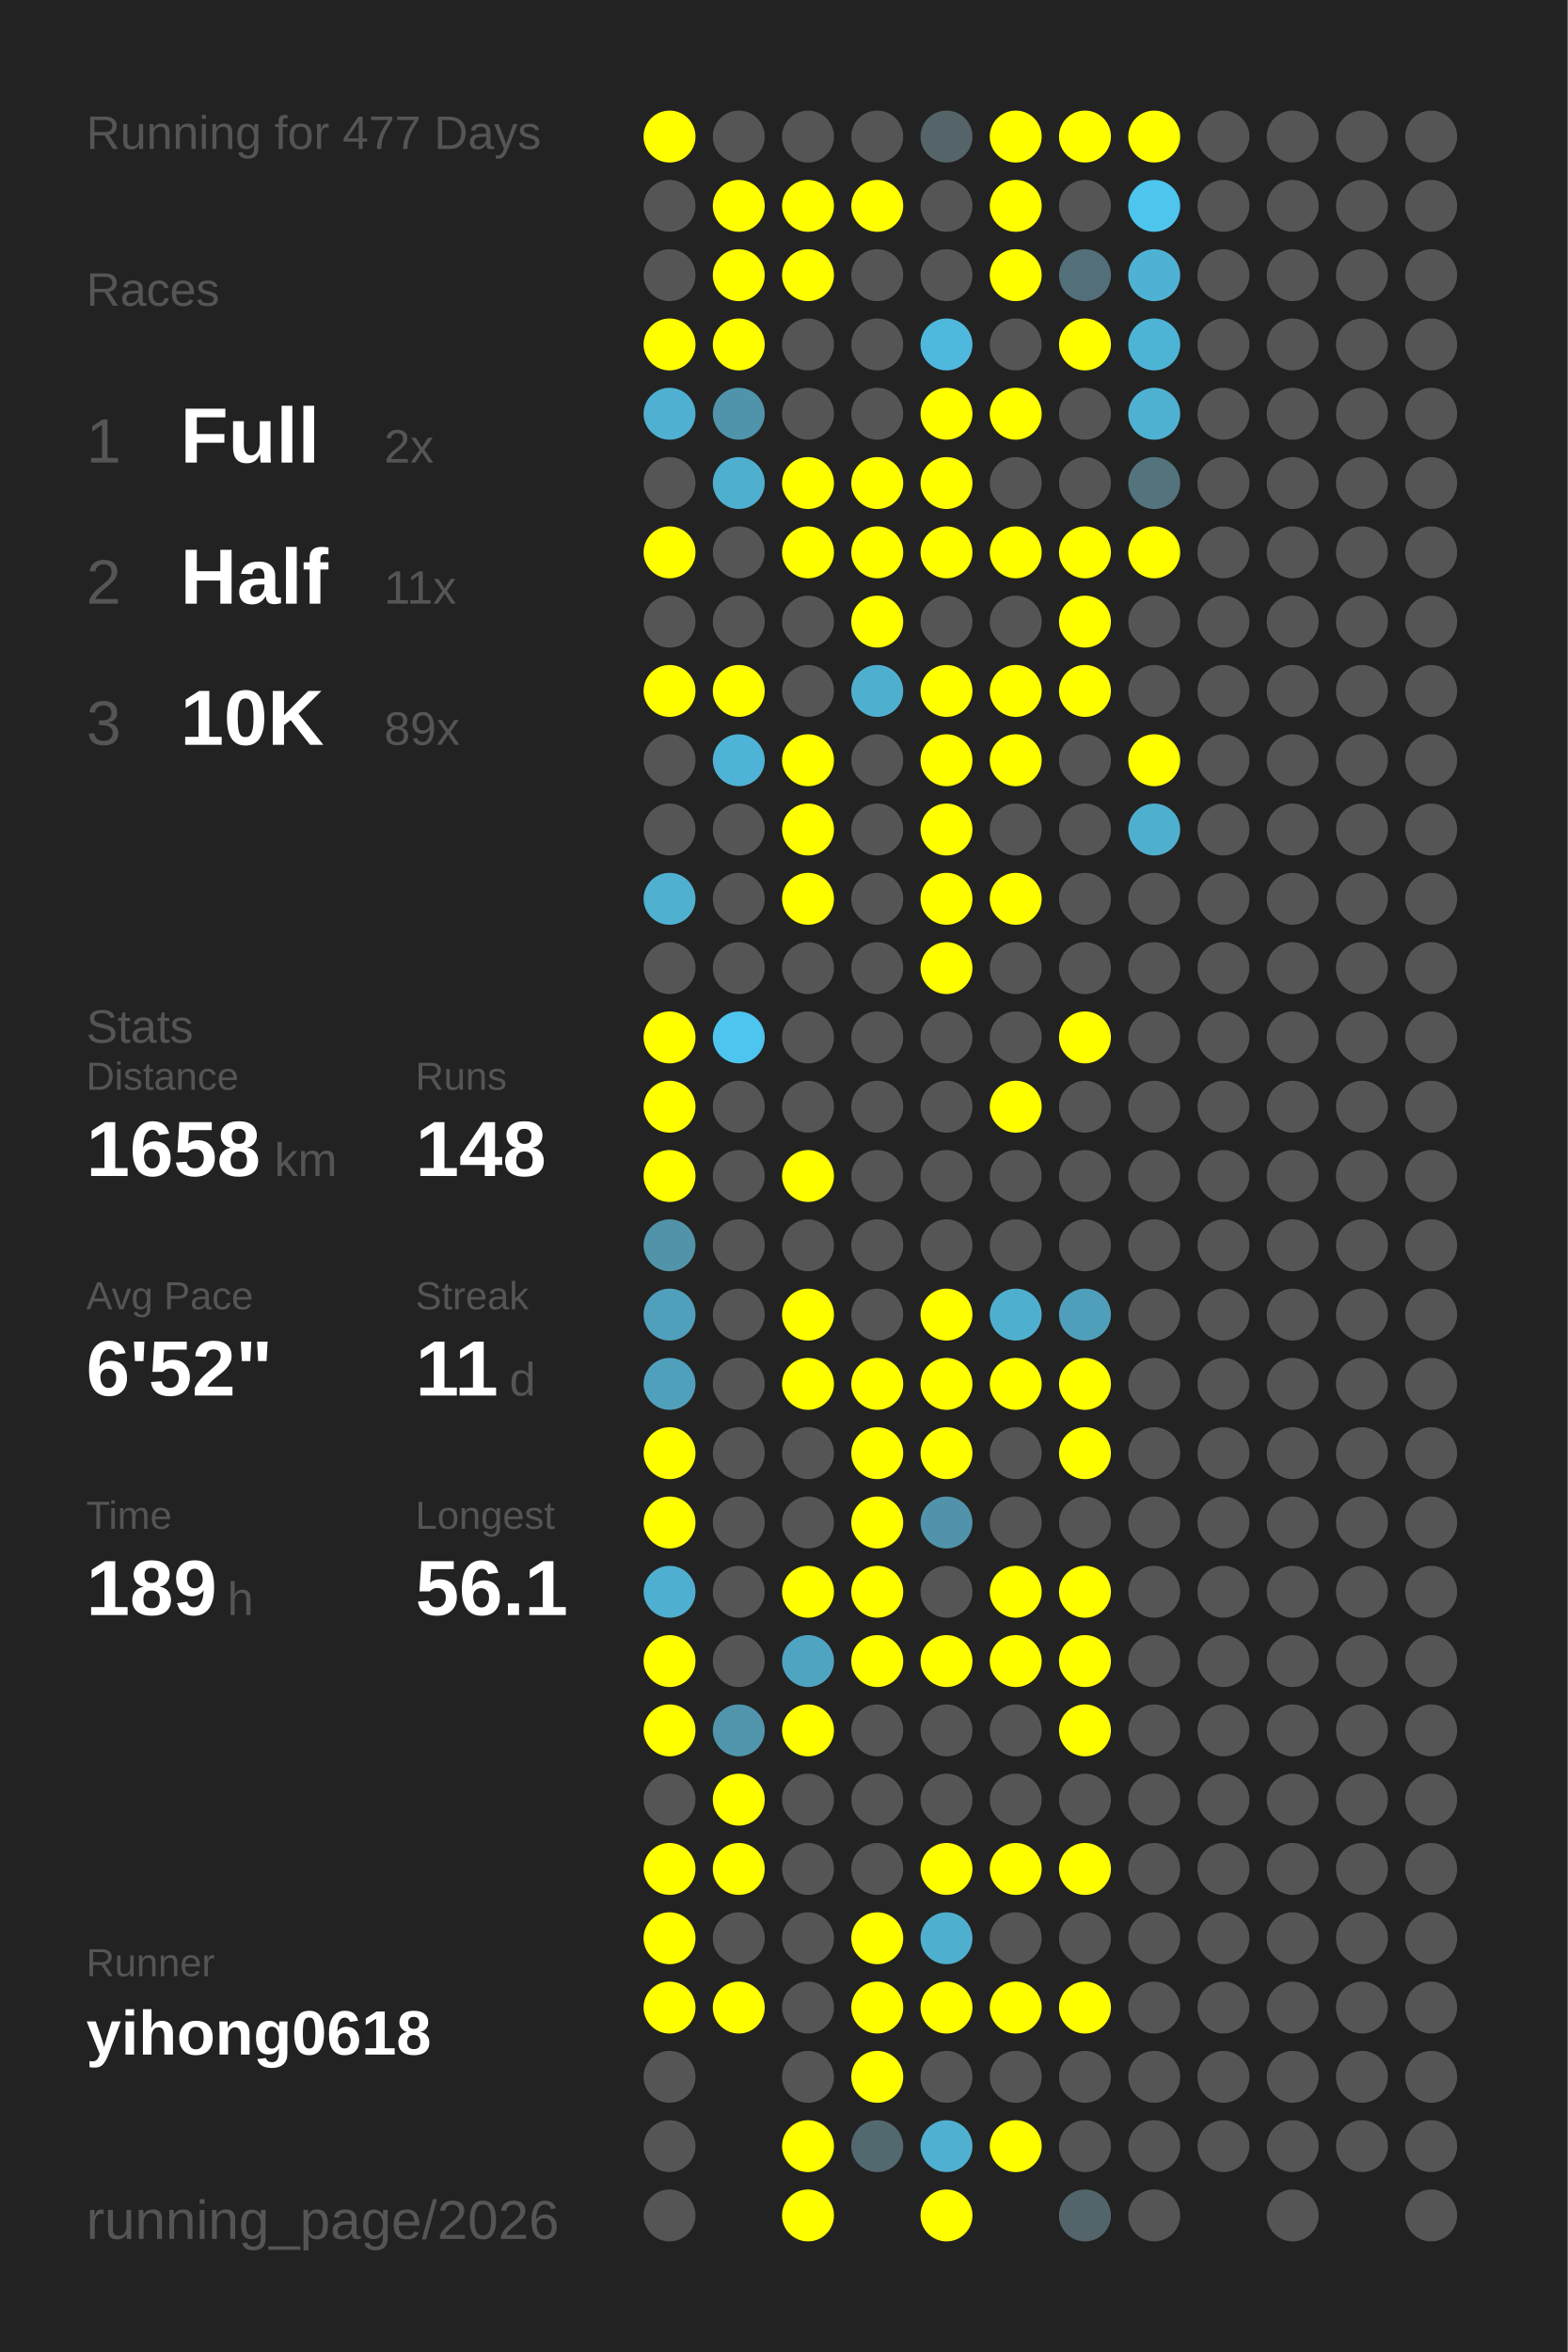
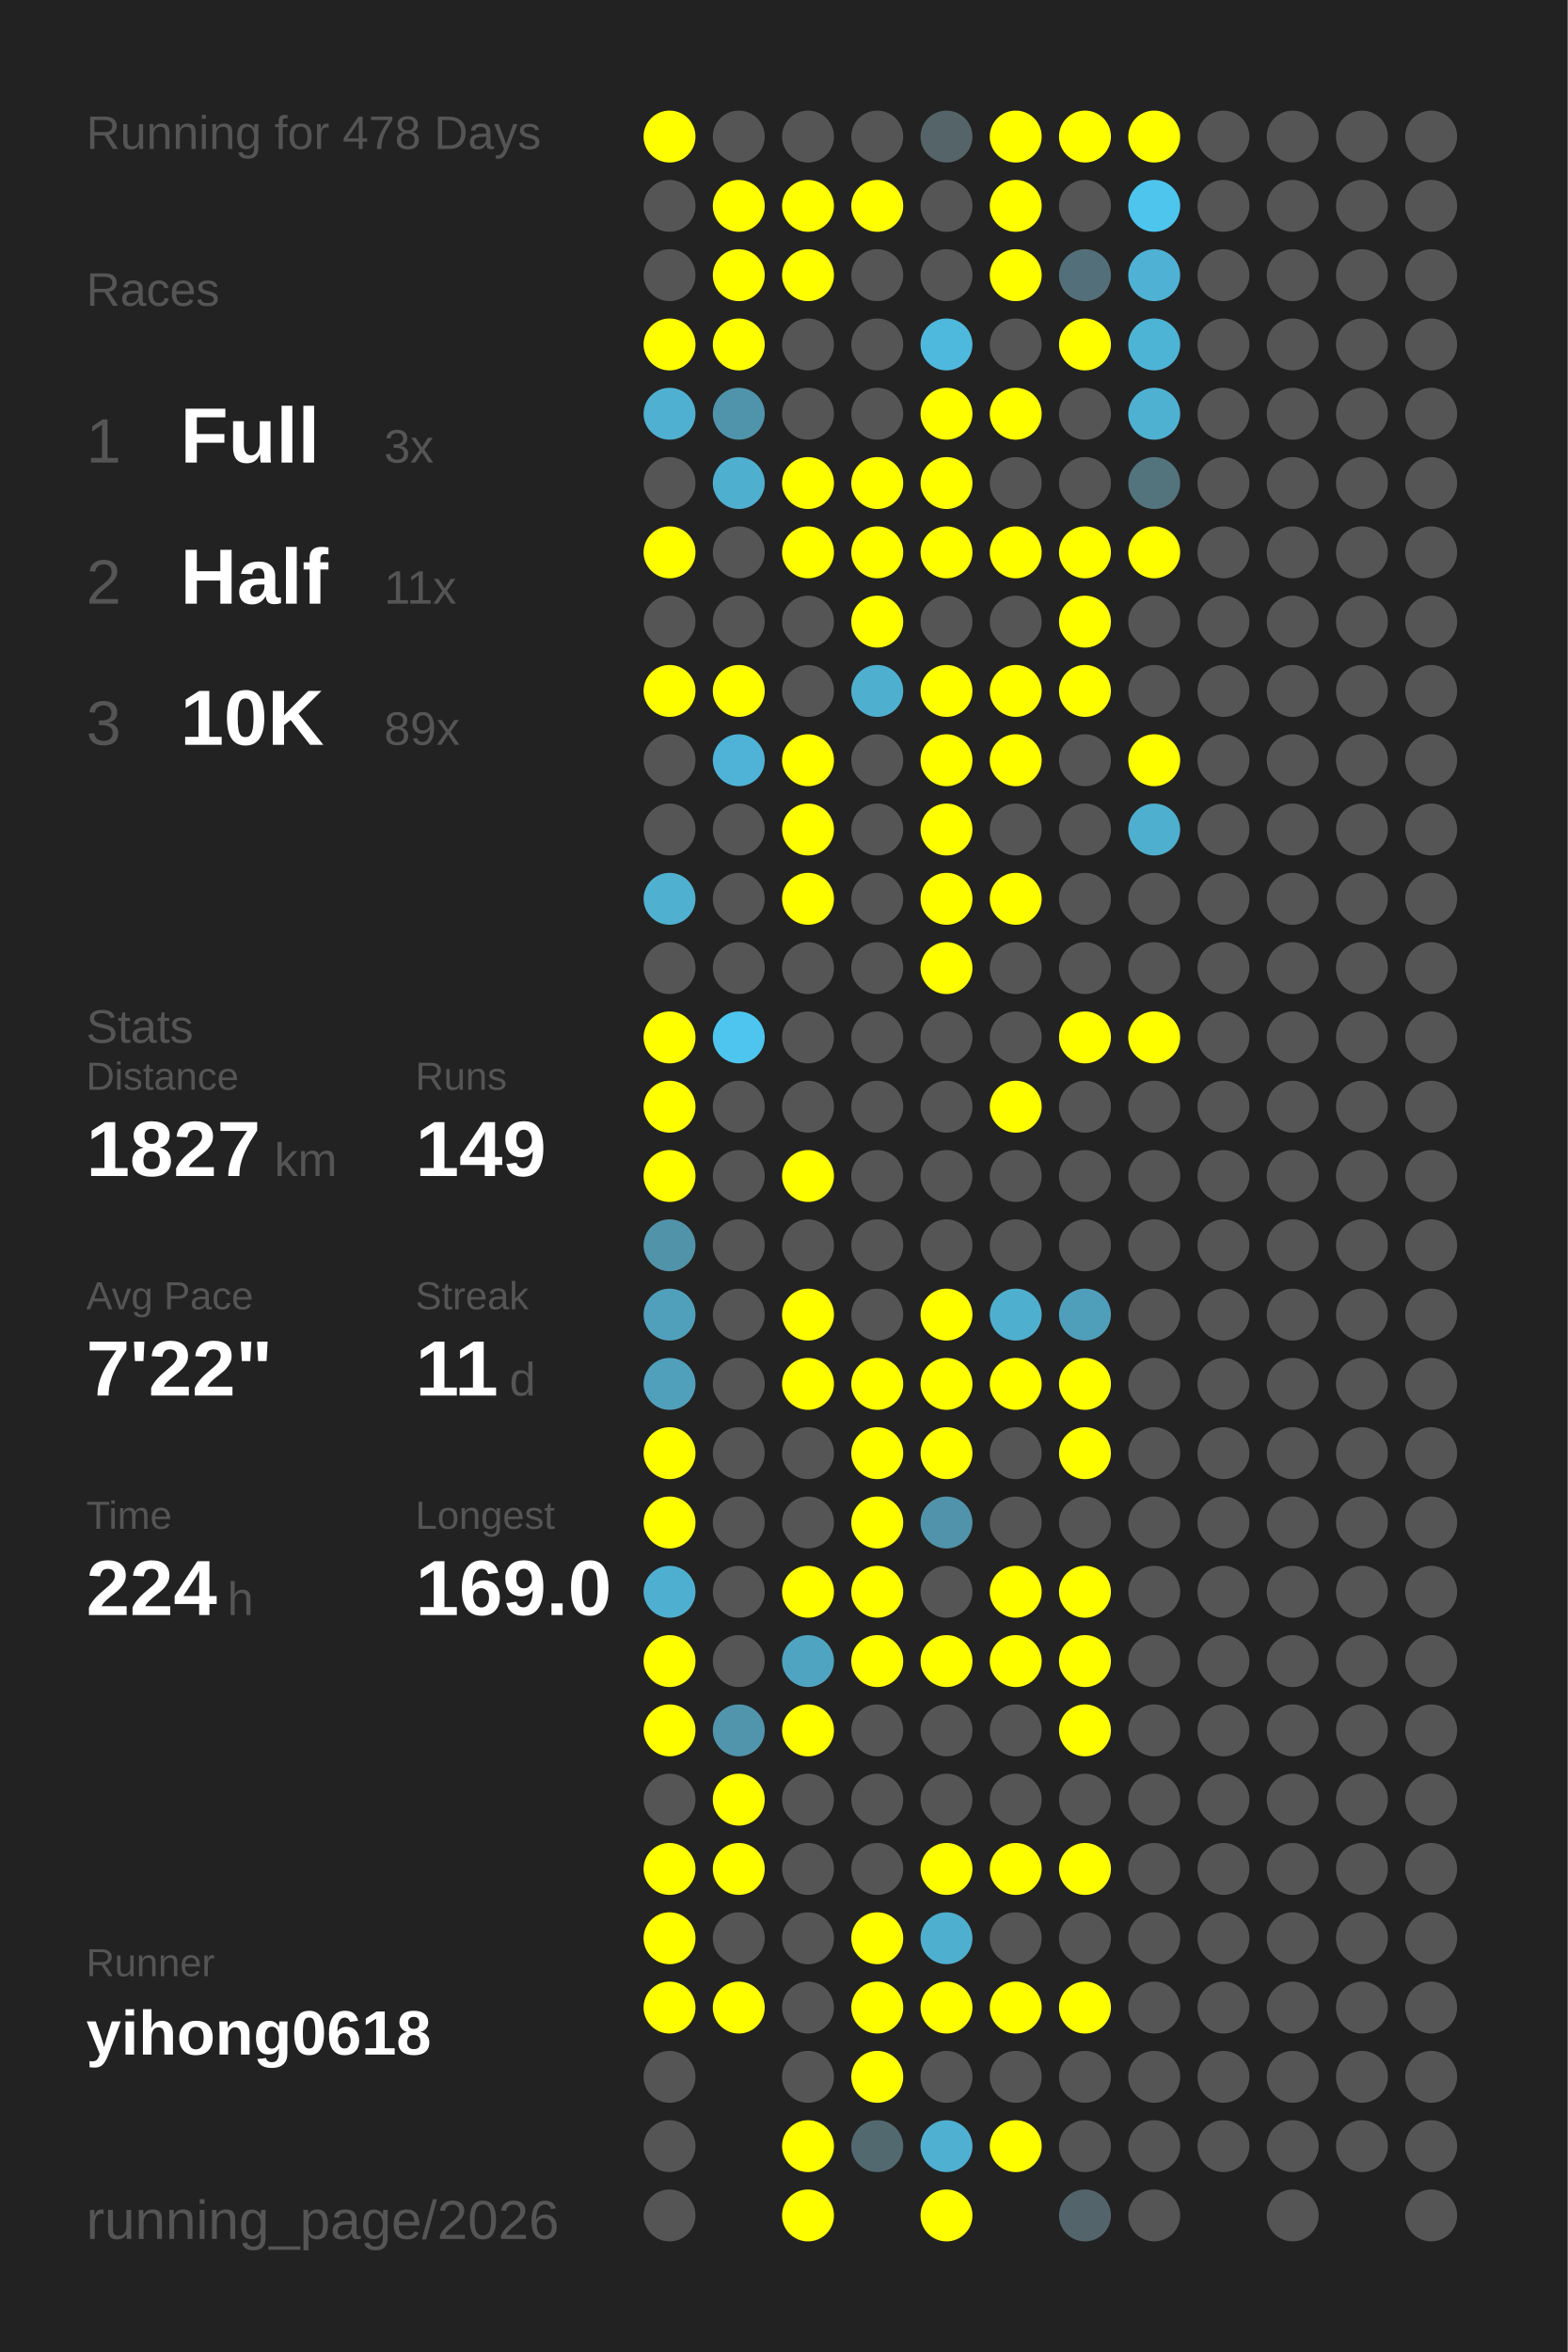
<svg xmlns="http://www.w3.org/2000/svg" baseProfile="full" height="300mm" version="1.1" viewBox="0,0,200,300" width="200mm">
  <defs />
  <rect fill="#222222" height="300" width="200" x="0" y="0" />
-   <text fill="#555555" style="font-size:6px; font-family:Arial;" x="11" y="19">Running for 477 Days</text>
+   <text fill="#555555" style="font-size:6px; font-family:Arial;" x="11" y="19">Running for 478 Days</text>
  <text fill="#555555" style="font-size:6px; font-family:Arial;" x="11" y="39">Races</text>
  <text fill="#555555" style="font-size:8px; font-family:Arial;" x="11" y="59">1</text>
  <text fill="#FFFFFF" style="font-size:10px; font-family:Arial; font-weight:bold;" x="23" y="59">Full</text>
-   <text fill="#555555" style="font-size:6px; font-family:Arial;" x="49" y="59">2x</text>
+   <text fill="#555555" style="font-size:6px; font-family:Arial;" x="49" y="59">3x</text>
  <text fill="#555555" style="font-size:8px; font-family:Arial;" x="11" y="77">2</text>
  <text fill="#FFFFFF" style="font-size:10px; font-family:Arial; font-weight:bold;" x="23" y="77">Half</text>
  <text fill="#555555" style="font-size:6px; font-family:Arial;" x="49" y="77">11x</text>
  <text fill="#555555" style="font-size:8px; font-family:Arial;" x="11" y="95">3</text>
  <text fill="#FFFFFF" style="font-size:10px; font-family:Arial; font-weight:bold;" x="23" y="95">10K</text>
  <text fill="#555555" style="font-size:6px; font-family:Arial;" x="49" y="95">89x</text>
  <text fill="#555555" style="font-size:6px; font-family:Arial;" x="11" y="133">Stats</text>
  <text fill="#555555" style="font-size:5px; font-family:Arial;" x="11" y="139">Distance</text>
-   <text fill="#FFFFFF" style="font-size:10px; font-family:Arial; font-weight:bold;" x="11" y="150">1658</text>
+   <text fill="#FFFFFF" style="font-size:10px; font-family:Arial; font-weight:bold;" x="11" y="150">1827</text>
  <text fill="#555555" style="font-size:6px; font-family:Arial;" x="35" y="150">km</text>
  <text fill="#555555" style="font-size:5px; font-family:Arial;" x="53" y="139">Runs</text>
-   <text fill="#FFFFFF" style="font-size:10px; font-family:Arial; font-weight:bold;" x="53" y="150">148</text>
+   <text fill="#FFFFFF" style="font-size:10px; font-family:Arial; font-weight:bold;" x="53" y="150">149</text>
  <text fill="#555555" style="font-size:5px; font-family:Arial;" x="11" y="167">Avg Pace</text>
-   <text fill="#FFFFFF" style="font-size:10px; font-family:Arial; font-weight:bold;" x="11" y="178">6'52"</text>
+   <text fill="#FFFFFF" style="font-size:10px; font-family:Arial; font-weight:bold;" x="11" y="178">7'22"</text>
  <text fill="#555555" style="font-size:5px; font-family:Arial;" x="53" y="167">Streak</text>
  <text fill="#FFFFFF" style="font-size:10px; font-family:Arial; font-weight:bold;" x="53" y="178">11</text>
  <text fill="#555555" style="font-size:6px; font-family:Arial;" x="65" y="178">d</text>
  <text fill="#555555" style="font-size:5px; font-family:Arial;" x="11" y="195">Time</text>
-   <text fill="#FFFFFF" style="font-size:10px; font-family:Arial; font-weight:bold;" x="11" y="206">189</text>
+   <text fill="#FFFFFF" style="font-size:10px; font-family:Arial; font-weight:bold;" x="11" y="206">224</text>
  <text fill="#555555" style="font-size:6px; font-family:Arial;" x="29" y="206">h</text>
  <text fill="#555555" style="font-size:5px; font-family:Arial;" x="53" y="195">Longest</text>
-   <text fill="#FFFFFF" style="font-size:10px; font-family:Arial; font-weight:bold;" x="53" y="206">56.1</text>
+   <text fill="#FFFFFF" style="font-size:10px; font-family:Arial; font-weight:bold;" x="53" y="206">169.0</text>
  <text fill="#555555" style="font-size:5px; font-family:Arial;" x="11" y="252.065">Runner</text>
  <text fill="#FFFFFF" style="font-size:8px; font-family:Arial; font-weight:bold;" x="11" y="262.065">yihong0618</text>
  <text fill="#555555" style="font-size:7px; font-family:Arial;" x="11" y="285.581">running_page/2026</text>
  <circle cx="85.417" cy="17.419" fill="#FFFF00" r="3.312" />
  <circle cx="85.417" cy="26.258" fill="#555555" r="3.312" />
  <circle cx="85.417" cy="35.097" fill="#555555" r="3.312" />
  <circle cx="85.417" cy="43.935" fill="#FFFF00" r="3.312" />
  <circle cx="85.417" cy="52.774" fill="#4fb0d1" r="3.312" />
  <circle cx="85.417" cy="61.613" fill="#555555" r="3.312" />
  <circle cx="85.417" cy="70.452" fill="#FFFF00" r="3.312" />
  <circle cx="85.417" cy="79.29" fill="#555555" r="3.312" />
  <circle cx="85.417" cy="88.129" fill="#FFFF00" r="3.312" />
  <circle cx="85.417" cy="96.968" fill="#555555" r="3.312" />
  <circle cx="85.417" cy="105.806" fill="#555555" r="3.312" />
  <circle cx="85.417" cy="114.645" fill="#4fb0d0" r="3.312" />
  <circle cx="85.417" cy="123.484" fill="#555555" r="3.312" />
  <circle cx="85.417" cy="132.323" fill="#FFFF00" r="3.312" />
  <circle cx="85.417" cy="141.161" fill="#FFFF00" r="3.312" />
  <circle cx="85.417" cy="150" fill="#FFFF00" r="3.312" />
  <circle cx="85.417" cy="158.839" fill="#5193a9" r="3.312" />
  <circle cx="85.417" cy="167.677" fill="#50a0bb" r="3.312" />
  <circle cx="85.417" cy="176.516" fill="#50a0bc" r="3.312" />
  <circle cx="85.417" cy="185.355" fill="#FFFF00" r="3.312" />
  <circle cx="85.417" cy="194.194" fill="#FFFF00" r="3.312" />
  <circle cx="85.417" cy="203.032" fill="#4fafd0" r="3.312" />
  <circle cx="85.417" cy="211.871" fill="#FFFF00" r="3.312" />
  <circle cx="85.417" cy="220.71" fill="#FFFF00" r="3.312" />
  <circle cx="85.417" cy="229.548" fill="#555555" r="3.312" />
  <circle cx="85.417" cy="238.387" fill="#FFFF00" r="3.312" />
  <circle cx="85.417" cy="247.226" fill="#FFFF00" r="3.312" />
  <circle cx="85.417" cy="256.065" fill="#FFFF00" r="3.312" />
  <circle cx="85.417" cy="264.903" fill="#555555" r="3.312" />
  <circle cx="85.417" cy="273.742" fill="#555555" r="3.312" />
  <circle cx="85.417" cy="282.581" fill="#555555" r="3.312" />
  <circle cx="94.25" cy="17.419" fill="#555555" r="3.312" />
  <circle cx="94.25" cy="26.258" fill="#FFFF00" r="3.312" />
  <circle cx="94.25" cy="35.097" fill="#FFFF00" r="3.312" />
  <circle cx="94.25" cy="43.935" fill="#FFFF00" r="3.312" />
  <circle cx="94.25" cy="52.774" fill="#5094ab" r="3.312" />
  <circle cx="94.25" cy="61.613" fill="#4fafcf" r="3.312" />
  <circle cx="94.25" cy="70.452" fill="#555555" r="3.312" />
  <circle cx="94.25" cy="79.29" fill="#555555" r="3.312" />
  <circle cx="94.25" cy="88.129" fill="#FFFF00" r="3.312" />
  <circle cx="94.25" cy="96.968" fill="#4eb3d6" r="3.312" />
  <circle cx="94.25" cy="105.806" fill="#555555" r="3.312" />
  <circle cx="94.25" cy="114.645" fill="#555555" r="3.312" />
  <circle cx="94.25" cy="123.484" fill="#555555" r="3.312" />
  <circle cx="94.25" cy="132.323" fill="#4dc5ee" r="3.312" />
  <circle cx="94.25" cy="141.161" fill="#555555" r="3.312" />
  <circle cx="94.25" cy="150" fill="#555555" r="3.312" />
  <circle cx="94.25" cy="158.839" fill="#555555" r="3.312" />
  <circle cx="94.25" cy="167.677" fill="#555555" r="3.312" />
  <circle cx="94.25" cy="176.516" fill="#555555" r="3.312" />
  <circle cx="94.25" cy="185.355" fill="#555555" r="3.312" />
  <circle cx="94.25" cy="194.194" fill="#555555" r="3.312" />
  <circle cx="94.25" cy="203.032" fill="#555555" r="3.312" />
  <circle cx="94.25" cy="211.871" fill="#555555" r="3.312" />
  <circle cx="94.25" cy="220.71" fill="#5095ac" r="3.312" />
  <circle cx="94.25" cy="229.548" fill="#FFFF00" r="3.312" />
  <circle cx="94.25" cy="238.387" fill="#FFFF00" r="3.312" />
  <circle cx="94.25" cy="247.226" fill="#555555" r="3.312" />
  <circle cx="94.25" cy="256.065" fill="#FFFF00" r="3.312" />
  <circle cx="103.083" cy="17.419" fill="#555555" r="3.312" />
  <circle cx="103.083" cy="26.258" fill="#FFFF00" r="3.312" />
  <circle cx="103.083" cy="35.097" fill="#FFFF00" r="3.312" />
  <circle cx="103.083" cy="43.935" fill="#555555" r="3.312" />
  <circle cx="103.083" cy="52.774" fill="#555555" r="3.312" />
  <circle cx="103.083" cy="61.613" fill="#FFFF00" r="3.312" />
  <circle cx="103.083" cy="70.452" fill="#FFFF00" r="3.312" />
  <circle cx="103.083" cy="79.29" fill="#555555" r="3.312" />
  <circle cx="103.083" cy="88.129" fill="#555555" r="3.312" />
  <circle cx="103.083" cy="96.968" fill="#FFFF00" r="3.312" />
  <circle cx="103.083" cy="105.806" fill="#FFFF00" r="3.312" />
  <circle cx="103.083" cy="114.645" fill="#FFFF00" r="3.312" />
  <circle cx="103.083" cy="123.484" fill="#555555" r="3.312" />
  <circle cx="103.083" cy="132.323" fill="#555555" r="3.312" />
  <circle cx="103.083" cy="141.161" fill="#555555" r="3.312" />
  <circle cx="103.083" cy="150" fill="#FFFF00" r="3.312" />
  <circle cx="103.083" cy="158.839" fill="#555555" r="3.312" />
  <circle cx="103.083" cy="167.677" fill="#FFFF00" r="3.312" />
  <circle cx="103.083" cy="176.516" fill="#FFFF00" r="3.312" />
  <circle cx="103.083" cy="185.355" fill="#555555" r="3.312" />
  <circle cx="103.083" cy="194.194" fill="#555555" r="3.312" />
  <circle cx="103.083" cy="203.032" fill="#FFFF00" r="3.312" />
  <circle cx="103.083" cy="211.871" fill="#4fa4c1" r="3.312" />
  <circle cx="103.083" cy="220.71" fill="#FFFF00" r="3.312" />
  <circle cx="103.083" cy="229.548" fill="#555555" r="3.312" />
  <circle cx="103.083" cy="238.387" fill="#555555" r="3.312" />
  <circle cx="103.083" cy="247.226" fill="#555555" r="3.312" />
  <circle cx="103.083" cy="256.065" fill="#555555" r="3.312" />
  <circle cx="103.083" cy="264.903" fill="#555555" r="3.312" />
  <circle cx="103.083" cy="273.742" fill="#FFFF00" r="3.312" />
  <circle cx="103.083" cy="282.581" fill="#FFFF00" r="3.312" />
  <circle cx="111.917" cy="17.419" fill="#555555" r="3.312" />
  <circle cx="111.917" cy="26.258" fill="#FFFF00" r="3.312" />
  <circle cx="111.917" cy="35.097" fill="#555555" r="3.312" />
  <circle cx="111.917" cy="43.935" fill="#555555" r="3.312" />
  <circle cx="111.917" cy="52.774" fill="#555555" r="3.312" />
  <circle cx="111.917" cy="61.613" fill="#FFFF00" r="3.312" />
  <circle cx="111.917" cy="70.452" fill="#FFFF00" r="3.312" />
  <circle cx="111.917" cy="79.29" fill="#FFFF00" r="3.312" />
  <circle cx="111.917" cy="88.129" fill="#4fafcf" r="3.312" />
  <circle cx="111.917" cy="96.968" fill="#555555" r="3.312" />
  <circle cx="111.917" cy="105.806" fill="#555555" r="3.312" />
  <circle cx="111.917" cy="114.645" fill="#555555" r="3.312" />
  <circle cx="111.917" cy="123.484" fill="#555555" r="3.312" />
  <circle cx="111.917" cy="132.323" fill="#555555" r="3.312" />
  <circle cx="111.917" cy="141.161" fill="#555555" r="3.312" />
  <circle cx="111.917" cy="150" fill="#555555" r="3.312" />
  <circle cx="111.917" cy="158.839" fill="#555555" r="3.312" />
  <circle cx="111.917" cy="167.677" fill="#555555" r="3.312" />
  <circle cx="111.917" cy="176.516" fill="#FFFF00" r="3.312" />
  <circle cx="111.917" cy="185.355" fill="#FFFF00" r="3.312" />
  <circle cx="111.917" cy="194.194" fill="#FFFF00" r="3.312" />
  <circle cx="111.917" cy="203.032" fill="#FFFF00" r="3.312" />
  <circle cx="111.917" cy="211.871" fill="#FFFF00" r="3.312" />
  <circle cx="111.917" cy="220.71" fill="#555555" r="3.312" />
  <circle cx="111.917" cy="229.548" fill="#555555" r="3.312" />
  <circle cx="111.917" cy="238.387" fill="#555555" r="3.312" />
  <circle cx="111.917" cy="247.226" fill="#FFFF00" r="3.312" />
  <circle cx="111.917" cy="256.065" fill="#FFFF00" r="3.312" />
  <circle cx="111.917" cy="264.903" fill="#FFFF00" r="3.312" />
  <circle cx="111.917" cy="273.742" fill="#536970" r="3.312" />
  <circle cx="120.75" cy="17.419" fill="#546469" r="3.312" />
  <circle cx="120.75" cy="26.258" fill="#555555" r="3.312" />
  <circle cx="120.75" cy="35.097" fill="#555555" r="3.312" />
  <circle cx="120.75" cy="43.935" fill="#4eb9dd" r="3.312" />
  <circle cx="120.75" cy="52.774" fill="#FFFF00" r="3.312" />
  <circle cx="120.75" cy="61.613" fill="#FFFF00" r="3.312" />
  <circle cx="120.75" cy="70.452" fill="#FFFF00" r="3.312" />
  <circle cx="120.75" cy="79.29" fill="#555555" r="3.312" />
  <circle cx="120.75" cy="88.129" fill="#FFFF00" r="3.312" />
  <circle cx="120.75" cy="96.968" fill="#FFFF00" r="3.312" />
  <circle cx="120.75" cy="105.806" fill="#FFFF00" r="3.312" />
  <circle cx="120.75" cy="114.645" fill="#FFFF00" r="3.312" />
  <circle cx="120.75" cy="123.484" fill="#FFFF00" r="3.312" />
  <circle cx="120.75" cy="132.323" fill="#555555" r="3.312" />
  <circle cx="120.75" cy="141.161" fill="#555555" r="3.312" />
  <circle cx="120.75" cy="150" fill="#555555" r="3.312" />
  <circle cx="120.75" cy="158.839" fill="#555555" r="3.312" />
  <circle cx="120.75" cy="167.677" fill="#FFFF00" r="3.312" />
  <circle cx="120.75" cy="176.516" fill="#FFFF00" r="3.312" />
  <circle cx="120.75" cy="185.355" fill="#FFFF00" r="3.312" />
  <circle cx="120.75" cy="194.194" fill="#5093aa" r="3.312" />
  <circle cx="120.75" cy="203.032" fill="#555555" r="3.312" />
  <circle cx="120.75" cy="211.871" fill="#FFFF00" r="3.312" />
  <circle cx="120.75" cy="220.71" fill="#555555" r="3.312" />
  <circle cx="120.75" cy="229.548" fill="#555555" r="3.312" />
  <circle cx="120.75" cy="238.387" fill="#FFFF00" r="3.312" />
  <circle cx="120.75" cy="247.226" fill="#4fafcf" r="3.312" />
  <circle cx="120.75" cy="256.065" fill="#FFFF00" r="3.312" />
  <circle cx="120.75" cy="264.903" fill="#555555" r="3.312" />
  <circle cx="120.75" cy="273.742" fill="#4fb0d1" r="3.312" />
  <circle cx="120.75" cy="282.581" fill="#FFFF00" r="3.312" />
  <circle cx="129.583" cy="17.419" fill="#FFFF00" r="3.312" />
  <circle cx="129.583" cy="26.258" fill="#FFFF00" r="3.312" />
  <circle cx="129.583" cy="35.097" fill="#FFFF00" r="3.312" />
  <circle cx="129.583" cy="43.935" fill="#555555" r="3.312" />
  <circle cx="129.583" cy="52.774" fill="#FFFF00" r="3.312" />
  <circle cx="129.583" cy="61.613" fill="#555555" r="3.312" />
  <circle cx="129.583" cy="70.452" fill="#FFFF00" r="3.312" />
  <circle cx="129.583" cy="79.29" fill="#555555" r="3.312" />
  <circle cx="129.583" cy="88.129" fill="#FFFF00" r="3.312" />
  <circle cx="129.583" cy="96.968" fill="#FFFF00" r="3.312" />
  <circle cx="129.583" cy="105.806" fill="#555555" r="3.312" />
  <circle cx="129.583" cy="114.645" fill="#FFFF00" r="3.312" />
  <circle cx="129.583" cy="123.484" fill="#555555" r="3.312" />
  <circle cx="129.583" cy="132.323" fill="#555555" r="3.312" />
  <circle cx="129.583" cy="141.161" fill="#FFFF00" r="3.312" />
  <circle cx="129.583" cy="150" fill="#555555" r="3.312" />
  <circle cx="129.583" cy="158.839" fill="#555555" r="3.312" />
  <circle cx="129.583" cy="167.677" fill="#4fafcf" r="3.312" />
  <circle cx="129.583" cy="176.516" fill="#FFFF00" r="3.312" />
  <circle cx="129.583" cy="185.355" fill="#555555" r="3.312" />
  <circle cx="129.583" cy="194.194" fill="#555555" r="3.312" />
  <circle cx="129.583" cy="203.032" fill="#FFFF00" r="3.312" />
  <circle cx="129.583" cy="211.871" fill="#FFFF00" r="3.312" />
  <circle cx="129.583" cy="220.71" fill="#555555" r="3.312" />
  <circle cx="129.583" cy="229.548" fill="#555555" r="3.312" />
  <circle cx="129.583" cy="238.387" fill="#FFFF00" r="3.312" />
  <circle cx="129.583" cy="247.226" fill="#555555" r="3.312" />
  <circle cx="129.583" cy="256.065" fill="#FFFF00" r="3.312" />
  <circle cx="129.583" cy="264.903" fill="#555555" r="3.312" />
  <circle cx="129.583" cy="273.742" fill="#FFFF00" r="3.312" />
  <circle cx="138.417" cy="17.419" fill="#FFFF00" r="3.312" />
  <circle cx="138.417" cy="26.258" fill="#555555" r="3.312" />
  <circle cx="138.417" cy="35.097" fill="#53707a" r="3.312" />
  <circle cx="138.417" cy="43.935" fill="#FFFF00" r="3.312" />
  <circle cx="138.417" cy="52.774" fill="#555555" r="3.312" />
  <circle cx="138.417" cy="61.613" fill="#555555" r="3.312" />
  <circle cx="138.417" cy="70.452" fill="#FFFF00" r="3.312" />
  <circle cx="138.417" cy="79.29" fill="#FFFF00" r="3.312" />
  <circle cx="138.417" cy="88.129" fill="#FFFF00" r="3.312" />
  <circle cx="138.417" cy="96.968" fill="#555555" r="3.312" />
  <circle cx="138.417" cy="105.806" fill="#555555" r="3.312" />
  <circle cx="138.417" cy="114.645" fill="#555555" r="3.312" />
  <circle cx="138.417" cy="123.484" fill="#555555" r="3.312" />
  <circle cx="138.417" cy="132.323" fill="#FFFF00" r="3.312" />
  <circle cx="138.417" cy="141.161" fill="#555555" r="3.312" />
  <circle cx="138.417" cy="150" fill="#555555" r="3.312" />
  <circle cx="138.417" cy="158.839" fill="#555555" r="3.312" />
  <circle cx="138.417" cy="167.677" fill="#509fba" r="3.312" />
  <circle cx="138.417" cy="176.516" fill="#FFFF00" r="3.312" />
  <circle cx="138.417" cy="185.355" fill="#FFFF00" r="3.312" />
  <circle cx="138.417" cy="194.194" fill="#555555" r="3.312" />
  <circle cx="138.417" cy="203.032" fill="#FFFF00" r="3.312" />
  <circle cx="138.417" cy="211.871" fill="#FFFF00" r="3.312" />
  <circle cx="138.417" cy="220.71" fill="#FFFF00" r="3.312" />
  <circle cx="138.417" cy="229.548" fill="#555555" r="3.312" />
  <circle cx="138.417" cy="238.387" fill="#FFFF00" r="3.312" />
  <circle cx="138.417" cy="247.226" fill="#555555" r="3.312" />
  <circle cx="138.417" cy="256.065" fill="#FFFF00" r="3.312" />
  <circle cx="138.417" cy="264.903" fill="#555555" r="3.312" />
  <circle cx="138.417" cy="273.742" fill="#555555" r="3.312" />
  <circle cx="138.417" cy="282.581" fill="#53656b" r="3.312" />
  <circle cx="147.25" cy="17.419" fill="#FFFF00" r="3.312" />
  <circle cx="147.25" cy="26.258" fill="#4dc5ed" r="3.312" />
  <circle cx="147.25" cy="35.097" fill="#4fb1d3" r="3.312" />
  <circle cx="147.25" cy="43.935" fill="#4eb4d6" r="3.312" />
  <circle cx="147.25" cy="52.774" fill="#4fb1d2" r="3.312" />
  <circle cx="147.25" cy="61.613" fill="#53737d" r="3.312" />
  <circle cx="147.25" cy="70.452" fill="#FFFF00" r="3.312" />
  <circle cx="147.25" cy="79.29" fill="#555555" r="3.312" />
  <circle cx="147.25" cy="88.129" fill="#555555" r="3.312" />
  <circle cx="147.25" cy="96.968" fill="#FFFF00" r="3.312" />
  <circle cx="147.25" cy="105.806" fill="#4fafcf" r="3.312" />
  <circle cx="147.25" cy="114.645" fill="#555555" r="3.312" />
  <circle cx="147.25" cy="123.484" fill="#555555" r="3.312" />
-   <circle cx="147.25" cy="132.323" fill="#555555" r="3.312" />
+   <circle cx="147.25" cy="132.323" fill="#FFFF00" r="3.312" />
  <circle cx="147.25" cy="141.161" fill="#555555" r="3.312" />
  <circle cx="147.25" cy="150" fill="#555555" r="3.312" />
  <circle cx="147.25" cy="158.839" fill="#555555" r="3.312" />
  <circle cx="147.25" cy="167.677" fill="#555555" r="3.312" />
  <circle cx="147.25" cy="176.516" fill="#555555" r="3.312" />
  <circle cx="147.25" cy="185.355" fill="#555555" r="3.312" />
  <circle cx="147.25" cy="194.194" fill="#555555" r="3.312" />
  <circle cx="147.25" cy="203.032" fill="#555555" r="3.312" />
  <circle cx="147.25" cy="211.871" fill="#555555" r="3.312" />
  <circle cx="147.25" cy="220.71" fill="#555555" r="3.312" />
  <circle cx="147.25" cy="229.548" fill="#555555" r="3.312" />
  <circle cx="147.25" cy="238.387" fill="#555555" r="3.312" />
  <circle cx="147.25" cy="247.226" fill="#555555" r="3.312" />
  <circle cx="147.25" cy="256.065" fill="#555555" r="3.312" />
  <circle cx="147.25" cy="264.903" fill="#555555" r="3.312" />
  <circle cx="147.25" cy="273.742" fill="#555555" r="3.312" />
  <circle cx="147.25" cy="282.581" fill="#555555" r="3.312" />
  <circle cx="156.083" cy="17.419" fill="#555555" r="3.312" />
  <circle cx="156.083" cy="26.258" fill="#555555" r="3.312" />
  <circle cx="156.083" cy="35.097" fill="#555555" r="3.312" />
  <circle cx="156.083" cy="43.935" fill="#555555" r="3.312" />
  <circle cx="156.083" cy="52.774" fill="#555555" r="3.312" />
  <circle cx="156.083" cy="61.613" fill="#555555" r="3.312" />
  <circle cx="156.083" cy="70.452" fill="#555555" r="3.312" />
  <circle cx="156.083" cy="79.29" fill="#555555" r="3.312" />
  <circle cx="156.083" cy="88.129" fill="#555555" r="3.312" />
  <circle cx="156.083" cy="96.968" fill="#555555" r="3.312" />
  <circle cx="156.083" cy="105.806" fill="#555555" r="3.312" />
  <circle cx="156.083" cy="114.645" fill="#555555" r="3.312" />
  <circle cx="156.083" cy="123.484" fill="#555555" r="3.312" />
  <circle cx="156.083" cy="132.323" fill="#555555" r="3.312" />
  <circle cx="156.083" cy="141.161" fill="#555555" r="3.312" />
  <circle cx="156.083" cy="150" fill="#555555" r="3.312" />
  <circle cx="156.083" cy="158.839" fill="#555555" r="3.312" />
  <circle cx="156.083" cy="167.677" fill="#555555" r="3.312" />
  <circle cx="156.083" cy="176.516" fill="#555555" r="3.312" />
  <circle cx="156.083" cy="185.355" fill="#555555" r="3.312" />
  <circle cx="156.083" cy="194.194" fill="#555555" r="3.312" />
  <circle cx="156.083" cy="203.032" fill="#555555" r="3.312" />
  <circle cx="156.083" cy="211.871" fill="#555555" r="3.312" />
  <circle cx="156.083" cy="220.71" fill="#555555" r="3.312" />
  <circle cx="156.083" cy="229.548" fill="#555555" r="3.312" />
  <circle cx="156.083" cy="238.387" fill="#555555" r="3.312" />
  <circle cx="156.083" cy="247.226" fill="#555555" r="3.312" />
  <circle cx="156.083" cy="256.065" fill="#555555" r="3.312" />
  <circle cx="156.083" cy="264.903" fill="#555555" r="3.312" />
  <circle cx="156.083" cy="273.742" fill="#555555" r="3.312" />
  <circle cx="164.917" cy="17.419" fill="#555555" r="3.312" />
  <circle cx="164.917" cy="26.258" fill="#555555" r="3.312" />
  <circle cx="164.917" cy="35.097" fill="#555555" r="3.312" />
  <circle cx="164.917" cy="43.935" fill="#555555" r="3.312" />
  <circle cx="164.917" cy="52.774" fill="#555555" r="3.312" />
  <circle cx="164.917" cy="61.613" fill="#555555" r="3.312" />
  <circle cx="164.917" cy="70.452" fill="#555555" r="3.312" />
  <circle cx="164.917" cy="79.29" fill="#555555" r="3.312" />
  <circle cx="164.917" cy="88.129" fill="#555555" r="3.312" />
  <circle cx="164.917" cy="96.968" fill="#555555" r="3.312" />
  <circle cx="164.917" cy="105.806" fill="#555555" r="3.312" />
  <circle cx="164.917" cy="114.645" fill="#555555" r="3.312" />
  <circle cx="164.917" cy="123.484" fill="#555555" r="3.312" />
  <circle cx="164.917" cy="132.323" fill="#555555" r="3.312" />
  <circle cx="164.917" cy="141.161" fill="#555555" r="3.312" />
  <circle cx="164.917" cy="150" fill="#555555" r="3.312" />
  <circle cx="164.917" cy="158.839" fill="#555555" r="3.312" />
  <circle cx="164.917" cy="167.677" fill="#555555" r="3.312" />
  <circle cx="164.917" cy="176.516" fill="#555555" r="3.312" />
  <circle cx="164.917" cy="185.355" fill="#555555" r="3.312" />
  <circle cx="164.917" cy="194.194" fill="#555555" r="3.312" />
  <circle cx="164.917" cy="203.032" fill="#555555" r="3.312" />
  <circle cx="164.917" cy="211.871" fill="#555555" r="3.312" />
  <circle cx="164.917" cy="220.71" fill="#555555" r="3.312" />
  <circle cx="164.917" cy="229.548" fill="#555555" r="3.312" />
  <circle cx="164.917" cy="238.387" fill="#555555" r="3.312" />
  <circle cx="164.917" cy="247.226" fill="#555555" r="3.312" />
  <circle cx="164.917" cy="256.065" fill="#555555" r="3.312" />
  <circle cx="164.917" cy="264.903" fill="#555555" r="3.312" />
  <circle cx="164.917" cy="273.742" fill="#555555" r="3.312" />
  <circle cx="164.917" cy="282.581" fill="#555555" r="3.312" />
  <circle cx="173.75" cy="17.419" fill="#555555" r="3.312" />
  <circle cx="173.75" cy="26.258" fill="#555555" r="3.312" />
  <circle cx="173.75" cy="35.097" fill="#555555" r="3.312" />
  <circle cx="173.75" cy="43.935" fill="#555555" r="3.312" />
  <circle cx="173.75" cy="52.774" fill="#555555" r="3.312" />
  <circle cx="173.75" cy="61.613" fill="#555555" r="3.312" />
  <circle cx="173.75" cy="70.452" fill="#555555" r="3.312" />
  <circle cx="173.75" cy="79.29" fill="#555555" r="3.312" />
  <circle cx="173.75" cy="88.129" fill="#555555" r="3.312" />
  <circle cx="173.75" cy="96.968" fill="#555555" r="3.312" />
  <circle cx="173.75" cy="105.806" fill="#555555" r="3.312" />
  <circle cx="173.75" cy="114.645" fill="#555555" r="3.312" />
  <circle cx="173.75" cy="123.484" fill="#555555" r="3.312" />
  <circle cx="173.75" cy="132.323" fill="#555555" r="3.312" />
  <circle cx="173.75" cy="141.161" fill="#555555" r="3.312" />
  <circle cx="173.75" cy="150" fill="#555555" r="3.312" />
  <circle cx="173.75" cy="158.839" fill="#555555" r="3.312" />
  <circle cx="173.75" cy="167.677" fill="#555555" r="3.312" />
  <circle cx="173.75" cy="176.516" fill="#555555" r="3.312" />
  <circle cx="173.75" cy="185.355" fill="#555555" r="3.312" />
  <circle cx="173.75" cy="194.194" fill="#555555" r="3.312" />
  <circle cx="173.75" cy="203.032" fill="#555555" r="3.312" />
  <circle cx="173.75" cy="211.871" fill="#555555" r="3.312" />
  <circle cx="173.75" cy="220.71" fill="#555555" r="3.312" />
  <circle cx="173.75" cy="229.548" fill="#555555" r="3.312" />
  <circle cx="173.75" cy="238.387" fill="#555555" r="3.312" />
  <circle cx="173.75" cy="247.226" fill="#555555" r="3.312" />
  <circle cx="173.75" cy="256.065" fill="#555555" r="3.312" />
  <circle cx="173.75" cy="264.903" fill="#555555" r="3.312" />
  <circle cx="173.75" cy="273.742" fill="#555555" r="3.312" />
  <circle cx="182.583" cy="17.419" fill="#555555" r="3.312" />
  <circle cx="182.583" cy="26.258" fill="#555555" r="3.312" />
  <circle cx="182.583" cy="35.097" fill="#555555" r="3.312" />
  <circle cx="182.583" cy="43.935" fill="#555555" r="3.312" />
  <circle cx="182.583" cy="52.774" fill="#555555" r="3.312" />
  <circle cx="182.583" cy="61.613" fill="#555555" r="3.312" />
  <circle cx="182.583" cy="70.452" fill="#555555" r="3.312" />
  <circle cx="182.583" cy="79.29" fill="#555555" r="3.312" />
  <circle cx="182.583" cy="88.129" fill="#555555" r="3.312" />
  <circle cx="182.583" cy="96.968" fill="#555555" r="3.312" />
  <circle cx="182.583" cy="105.806" fill="#555555" r="3.312" />
  <circle cx="182.583" cy="114.645" fill="#555555" r="3.312" />
  <circle cx="182.583" cy="123.484" fill="#555555" r="3.312" />
  <circle cx="182.583" cy="132.323" fill="#555555" r="3.312" />
  <circle cx="182.583" cy="141.161" fill="#555555" r="3.312" />
  <circle cx="182.583" cy="150" fill="#555555" r="3.312" />
  <circle cx="182.583" cy="158.839" fill="#555555" r="3.312" />
  <circle cx="182.583" cy="167.677" fill="#555555" r="3.312" />
  <circle cx="182.583" cy="176.516" fill="#555555" r="3.312" />
  <circle cx="182.583" cy="185.355" fill="#555555" r="3.312" />
  <circle cx="182.583" cy="194.194" fill="#555555" r="3.312" />
  <circle cx="182.583" cy="203.032" fill="#555555" r="3.312" />
  <circle cx="182.583" cy="211.871" fill="#555555" r="3.312" />
  <circle cx="182.583" cy="220.71" fill="#555555" r="3.312" />
  <circle cx="182.583" cy="229.548" fill="#555555" r="3.312" />
  <circle cx="182.583" cy="238.387" fill="#555555" r="3.312" />
  <circle cx="182.583" cy="247.226" fill="#555555" r="3.312" />
  <circle cx="182.583" cy="256.065" fill="#555555" r="3.312" />
  <circle cx="182.583" cy="264.903" fill="#555555" r="3.312" />
  <circle cx="182.583" cy="273.742" fill="#555555" r="3.312" />
  <circle cx="182.583" cy="282.581" fill="#555555" r="3.312" />
</svg>
